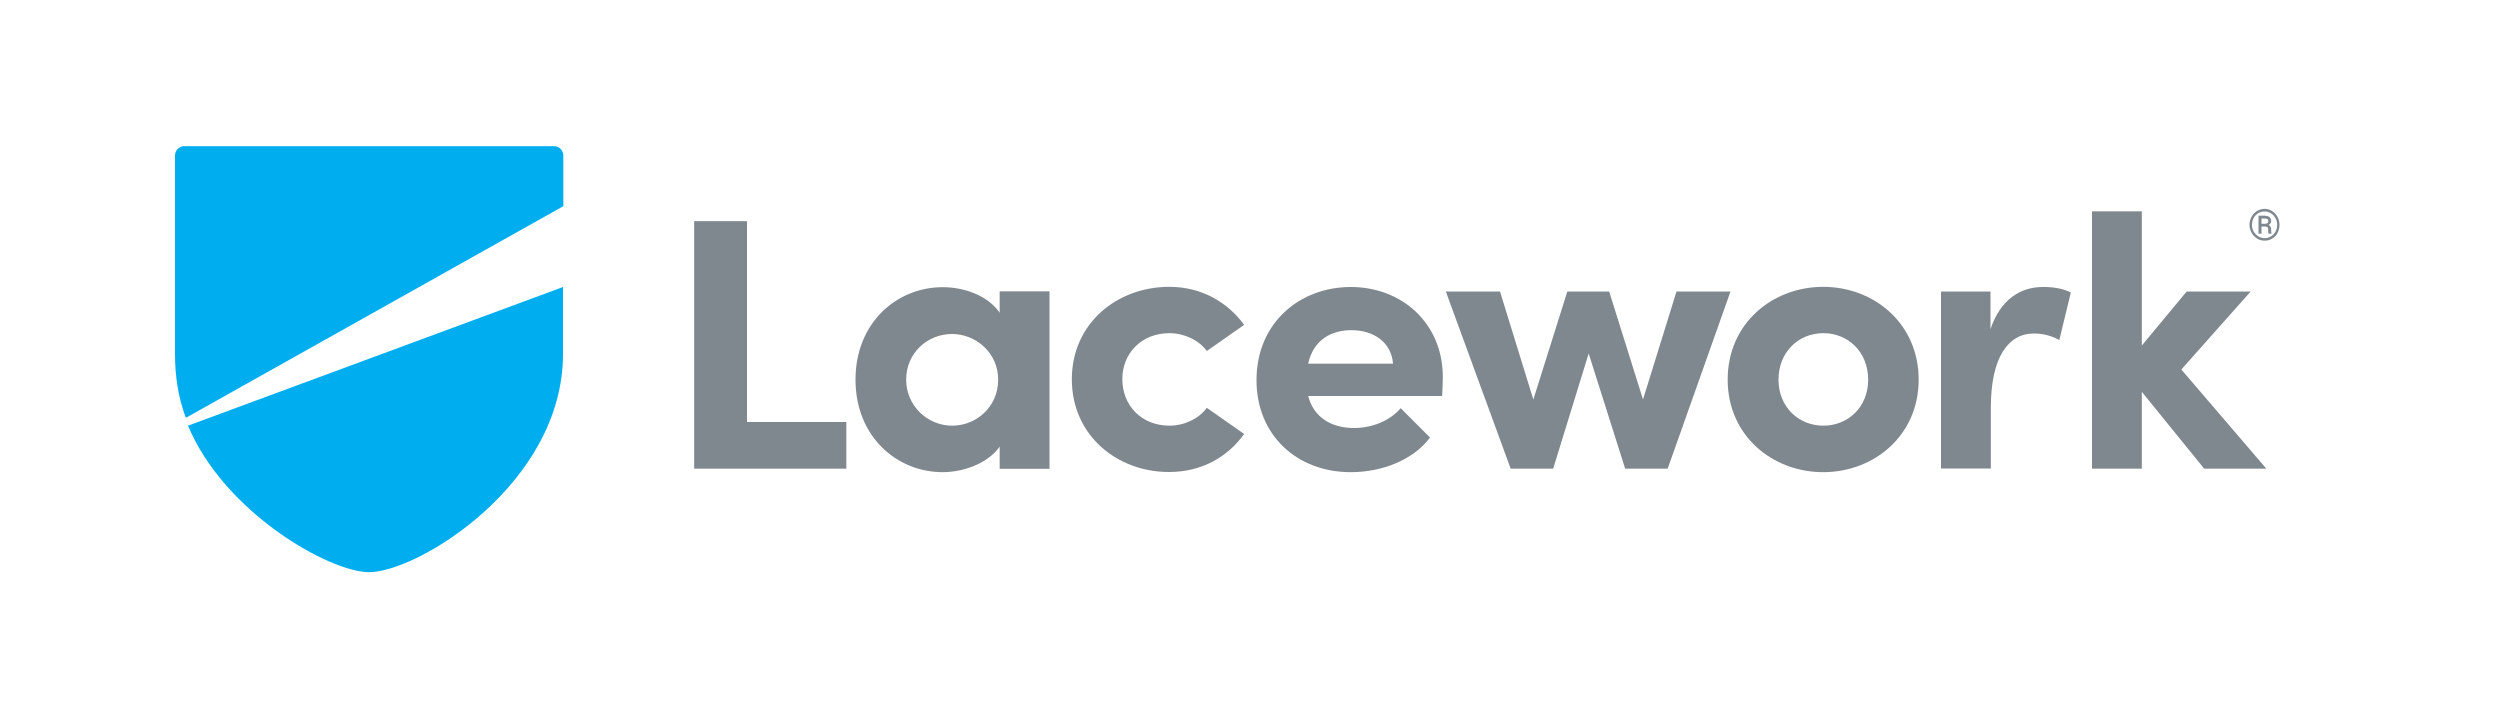
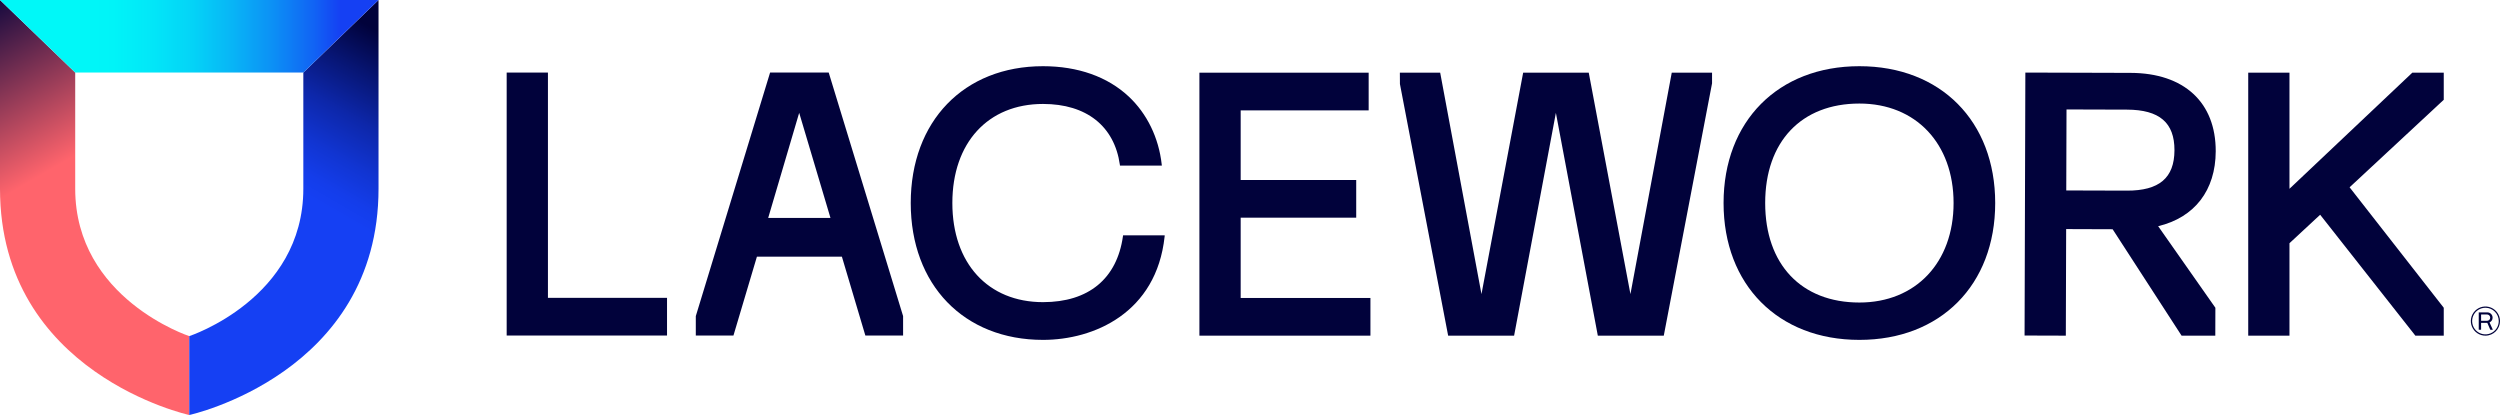
- <svg xmlns="http://www.w3.org/2000/svg" version="1.1" id="Layer_1" x="0px" y="0px" viewBox="0 0 1500 427" style="enable-background:new 0 0 1500 427;" xml:space="preserve">
-   <style type="text/css">
- 	.st0{fill:#00AEEF;}
- 	.st1{fill:#80888F;}
- </style>
-   <g>
-     <path class="st0" d="M338,93.4c0-2.9-2.1-5.3-4.9-5.7H109.9c-2.8,0.4-4.9,2.8-4.9,5.7v118.9c0,13.6,2,26.5,6.5,38.4l226.5-127V93.4   z" />
-     <path class="st0" d="M221.5,343.3c29,0,116.3-52.9,116.3-130.9v-40.2l-225,83.2C134.6,307.6,197.7,343.3,221.5,343.3" />
-   </g>
-   <polygon class="st1" points="416.5,132.7 448.2,132.7 448.2,253.2 507.8,253.2 507.8,281.2 416.5,281.2 " />
-   <g>
-     <path class="st1" d="M598.9,227.8c0-16.4-13.7-27.4-27.6-27.4c-15.1,0-27.6,11.6-27.6,27.4c0,15.5,12.6,27.6,27.6,27.6   C585.9,255.4,598.9,244,598.9,227.8 M629.7,174.9v106.4h-29.9V268c-7.5,10.5-22.4,15.3-34.2,15.3c-27.4,0-52.3-21.2-52.3-55.5   s24.9-55.5,52.3-55.5c12.3,0,26.7,4.6,34.2,15.3v-12.8h29.9V174.9z" />
-     <path class="st1" d="M643.1,227.6c0-33.8,27.4-55.5,58.4-55.5c19.4,0,34.9,9.1,45,22.8l-22.4,15.7c-4.8-6.6-13.7-10.7-22.4-10.7   c-16.9,0-28.3,12.1-28.3,27.6c0,15.7,11.4,27.9,28.3,27.9c8.7,0,17.6-4.1,22.4-10.7l22.4,15.7c-10,13.9-25.6,22.8-45,22.8   C670.5,283.3,643.1,261.4,643.1,227.6" />
-     <path class="st1" d="M835.8,218.2c-0.9-12.6-11.4-20.1-24.9-20.1c-12.1,0-22.8,5.7-26,20.1H835.8z M865.3,237.6h-80.4   c3.2,12.3,13.2,19.2,27.6,19.2c10.7,0,21.5-4.3,27.9-11.9l17.6,17.6c-10,13.5-28.8,20.8-47.5,20.8c-32.6,0-56.6-22.4-56.6-55.2   c0-34.5,26-55.9,56.6-55.9c30.4,0,55.2,21.5,55.2,54.1C865.7,229.2,865.5,232.8,865.3,237.6" />
-   </g>
-   <polygon class="st1" points="1038.3,174.9 1000.6,281.2 975.1,281.2 953.2,212.1 931.9,281.2 906.4,281.2 867.5,174.9 900,174.9   920,239.7 940.4,174.9 965.5,174.9 985.8,239.7 1005.9,174.9 " />
-   <g>
-     <path class="st1" d="M1120.9,227.8c0-16.7-12.1-27.9-26.9-27.9s-26.9,11.2-26.9,27.9c0,16.4,12.1,27.6,26.9,27.6   C1108.8,255.4,1120.9,244.3,1120.9,227.8 M1036.6,227.8c0-33.8,26.9-55.7,57.3-55.7s57.3,21.9,57.3,55.7   c0,33.6-26.9,55.5-57.3,55.5S1036.6,261.4,1036.6,227.8" />
-     <path class="st1" d="M1242.5,175.5l-6.9,28.5c-6.4-3.4-11.6-3.9-15.3-3.9c-15.3,0-25.8,14.2-25.8,44.5v36.5h-29.9V174.9h29.7v22.6   c5.9-17.8,18-25.3,31.3-25.3C1231.3,172.1,1237.7,173,1242.5,175.5" />
-   </g>
-   <polygon class="st1" points="1322.5,281.2 1285.1,235.1 1285.1,281.2 1255.2,281.2 1255.2,126.8 1285.1,126.8 1285.1,207.3   1312,174.9 1350.4,174.9 1308.8,221.7 1359.8,281.2 " />
-   <g>
-     <path class="st1" d="M1349.7,134.9c0-1.7,0.4-3.3,1.2-4.8c0.8-1.5,1.9-2.6,3.3-3.5c1.4-0.8,2.9-1.3,4.5-1.3s3.1,0.4,4.5,1.3   s2.5,2,3.3,3.5c0.8,1.5,1.2,3.1,1.2,4.8c0,1.7-0.4,3.2-1.1,4.7s-1.8,2.6-3.2,3.5c-1.4,0.9-2.9,1.3-4.6,1.3c-1.7,0-3.2-0.4-4.6-1.3   c-1.4-0.9-2.5-2-3.3-3.5S1349.7,136.6,1349.7,134.9z M1351.2,134.9c0,1.5,0.3,2.8,1,4c0.7,1.2,1.6,2.2,2.8,2.9   c1.2,0.7,2.4,1.1,3.8,1.1c1.4,0,2.6-0.4,3.8-1.1s2.1-1.7,2.7-2.9c0.7-1.2,1-2.6,1-4c0-1.4-0.3-2.8-1-4c-0.7-1.2-1.6-2.2-2.7-2.9   c-1.2-0.7-2.4-1.1-3.8-1.1c-1.4,0-2.6,0.3-3.8,1c-1.2,0.7-2.1,1.7-2.8,2.9C1351.5,132.2,1351.2,133.5,1351.2,134.9z M1356.9,135.9   v4.3h-1.8v-10.8h3.5c1.3,0,2.3,0.3,3,0.8c0.7,0.6,1.1,1.4,1.1,2.4c0,1-0.5,1.8-1.6,2.4c1,0.4,1.6,1.3,1.6,2.6v0.8   c0,0.7,0.1,1.3,0.2,1.6v0.2h-1.8c-0.1-0.3-0.2-0.8-0.2-1.6s0-1.2,0-1.4c-0.1-0.8-0.7-1.2-1.7-1.3H1356.9z M1356.9,134.3h2   c0.6,0,1.1-0.2,1.5-0.4c0.4-0.3,0.6-0.6,0.6-1.1c0-0.6-0.2-1.1-0.5-1.3c-0.3-0.3-0.9-0.4-1.8-0.4h-1.8V134.3z" />
+ <svg xmlns="http://www.w3.org/2000/svg" id="PrimaryLockup_DarkRegistered_" data-name="PrimaryLockup(DarkRegistered)" viewBox="0 0 1900 315.41">
+   <defs>
+     <style>.cls-1{fill:url(#Lacework_Coral_Gradient_RGB);}.cls-2{fill:url(#Lacework_Blue_Gradient_RGB);}.cls-3{fill:url(#Lacework_Teal_Gradient_RGB);}.cls-4{fill:#01023b;}</style>
+     <linearGradient id="Lacework_Coral_Gradient_RGB" x1="-37.72" y1="8.1" x2="33.69" y2="131.8" gradientUnits="userSpaceOnUse">
+       <stop offset="0" stop-color="#01023b" />
+       <stop offset="1" stop-color="#ff646c" />
+     </linearGradient>
+     <linearGradient id="Lacework_Blue_Gradient_RGB" x1="309.12" y1="36.3" x2="241.14" y2="154.05" gradientUnits="userSpaceOnUse">
+       <stop offset="0" stop-color="#01023b" />
+       <stop offset="0.24" stop-color="#071573" />
+       <stop offset="0.49" stop-color="#0d27aa" />
+       <stop offset="0.72" stop-color="#1135d2" />
+       <stop offset="0.89" stop-color="#143dea" />
+       <stop offset="1" stop-color="#1540f3" />
+     </linearGradient>
+     <linearGradient id="Lacework_Teal_Gradient_RGB" y1="27.57" x2="287.68" y2="27.57" gradientUnits="userSpaceOnUse">
+       <stop offset="0.2" stop-color="#00f8f8" />
+       <stop offset="0.3" stop-color="#00f4f8" />
+       <stop offset="0.4" stop-color="#02e7f8" />
+       <stop offset="0.51" stop-color="#04d3f7" />
+       <stop offset="0.61" stop-color="#08b6f6" />
+       <stop offset="0.72" stop-color="#0c90f5" />
+       <stop offset="0.83" stop-color="#1163f4" />
+       <stop offset="0.9" stop-color="#1540f3" />
+     </linearGradient>
+   </defs>
+   <g id="PrimaryLockup_Dark_Registered_" data-name="PrimaryLockup(Dark Registered)">
+     <g id="Shield">
+       <path class="cls-1" d="M143.84,315.41S0,284.06,0,143.45V0L57.16,55.15v88.3c0,83.6,86.68,112,86.68,112Z" />
+       <path class="cls-2" d="M143.84,315.41s143.84-31.35,143.84-172V0L230.53,55.15v88.3c0,83.6-86.69,112-86.69,112Z" />
+       <polygon class="cls-3" points="230.53 55.15 57.16 55.15 0 0 287.68 0 230.53 55.15" />
+     </g>
+     <g id="Wordmark">
+       <g id="Wordmark-2" data-name="Wordmark">
+         <path class="cls-4" d="M853.54,178.84l-.1.71c-4.55,32.29-26.12,50.08-60.75,50.08-41.86,0-68.9-29.57-68.9-75.34S750.83,79,792.69,79c33,0,54.24,16.83,58.4,46.16l.1.71H883l-.1-.92c-2.25-20.26-11.17-38.6-25.13-51.64-16.06-15-38.56-23-65.08-23-60.13,0-100.53,41.79-100.53,104s40.4,104,100.53,104c38.73,0,86.18-20.56,92.42-78.51l.1-.92Z" />
+         <polygon class="cls-4" points="942.91 226.46 942.91 165.43 1030.72 165.43 1030.72 136.8 942.91 136.8 942.91 83.89 1040.18 83.89 1040.18 55.24 911.55 55.24 911.55 255.1 1041.53 255.1 1041.53 226.46 942.91 226.46" />
+         <polygon class="cls-4" points="416.43 55.15 416.43 226.36 506.94 226.36 506.94 255 385.07 255 385.07 55.15 416.43 55.15" />
+         <polygon class="cls-4" points="1270.53 55.24 1239.13 223.52 1207.45 55.24 1157.6 55.24 1125.92 223.52 1094.54 55.24 1063.9 55.24 1063.95 63.85 1100.59 255.1 1150.72 255.1 1182.47 85.78 1214.34 255.1 1264.47 255.1 1301.16 63.34 1301.16 55.24 1270.53 55.24" />
+         <path class="cls-4" d="M1413.13,50.31c-61.74,0-103.22,41.79-103.22,104s41.48,104,103.22,104,103.22-41.79,103.22-104S1474.87,50.31,1413.13,50.31Zm71.59,104c0,45.22-28.77,75.61-71.59,75.61-44.15,0-71.59-29-71.59-75.61s27.44-75.61,71.59-75.61C1456,78.68,1484.72,109.07,1484.72,154.29Z" />
+         <polygon class="cls-4" points="1857.25 75.83 1857.25 55.24 1833.35 55.24 1740 143.48 1740 55.24 1708.65 55.24 1708.65 255.1 1740 255.1 1740 184.84 1763.32 163.2 1835.67 255.1 1857.25 255.1 1857.25 233.9 1785.69 142.34 1857.25 75.83" />
+         <path class="cls-4" d="M1640.2,171.9c27.73-6.62,43.65-27.3,43.75-56.89.11-37.21-24.07-59.49-64.68-59.62l-80-.24L1538.67,255l31.36.1.25-81,35.32.12L1658,255.1h25.63l.06-21.2S1640.13,171.92,1640.2,171.9Zm-69.65-88.72,45.93.14c24.7.08,36.17,9.89,36.11,30.89S1641,145,1616.3,144.88l-45.94-.14Z" />
+         <path class="cls-4" d="M629.82,55.15H585.27L528.81,240.24V255h28.61l17.84-59.95h64.57L657.67,255h28.68V240.24Zm-46,110.48,23.56-79.88,23.78,79.88Z" />
+       </g>
+       <g id="Registered">
+         <path class="cls-4" d="M1889,255.1A11.08,11.08,0,1,1,1900,244,11.08,11.08,0,0,1,1889,255.1Zm0-21.21A10.12,10.12,0,1,0,1899.06,244,10.14,10.14,0,0,0,1889,233.89Zm-5,3.52h6.5a4,4,0,0,1,3.87,4,3.79,3.79,0,0,1-2.21,3.55c-.09,0-.09.16-.06.22l2.39,5.28a.12.12,0,0,1-.12.19h-1.48a.35.35,0,0,1-.32-.16l-2.17-5a.21.21,0,0,0-.22-.12h-4.46a.08.08,0,0,0-.09.09v5a.15.15,0,0,1-.16.16H1884a.15.15,0,0,1-.16-.16V237.56A.14.14,0,0,1,1884,237.41Zm1.79,1.6a.15.15,0,0,0-.16.16v4.46a.15.15,0,0,0,.16.16h4.55a2.38,2.38,0,0,0,2.23-2.36,2.44,2.44,0,0,0-2.29-2.42Z" />
+       </g>
+     </g>
  </g>
</svg>
